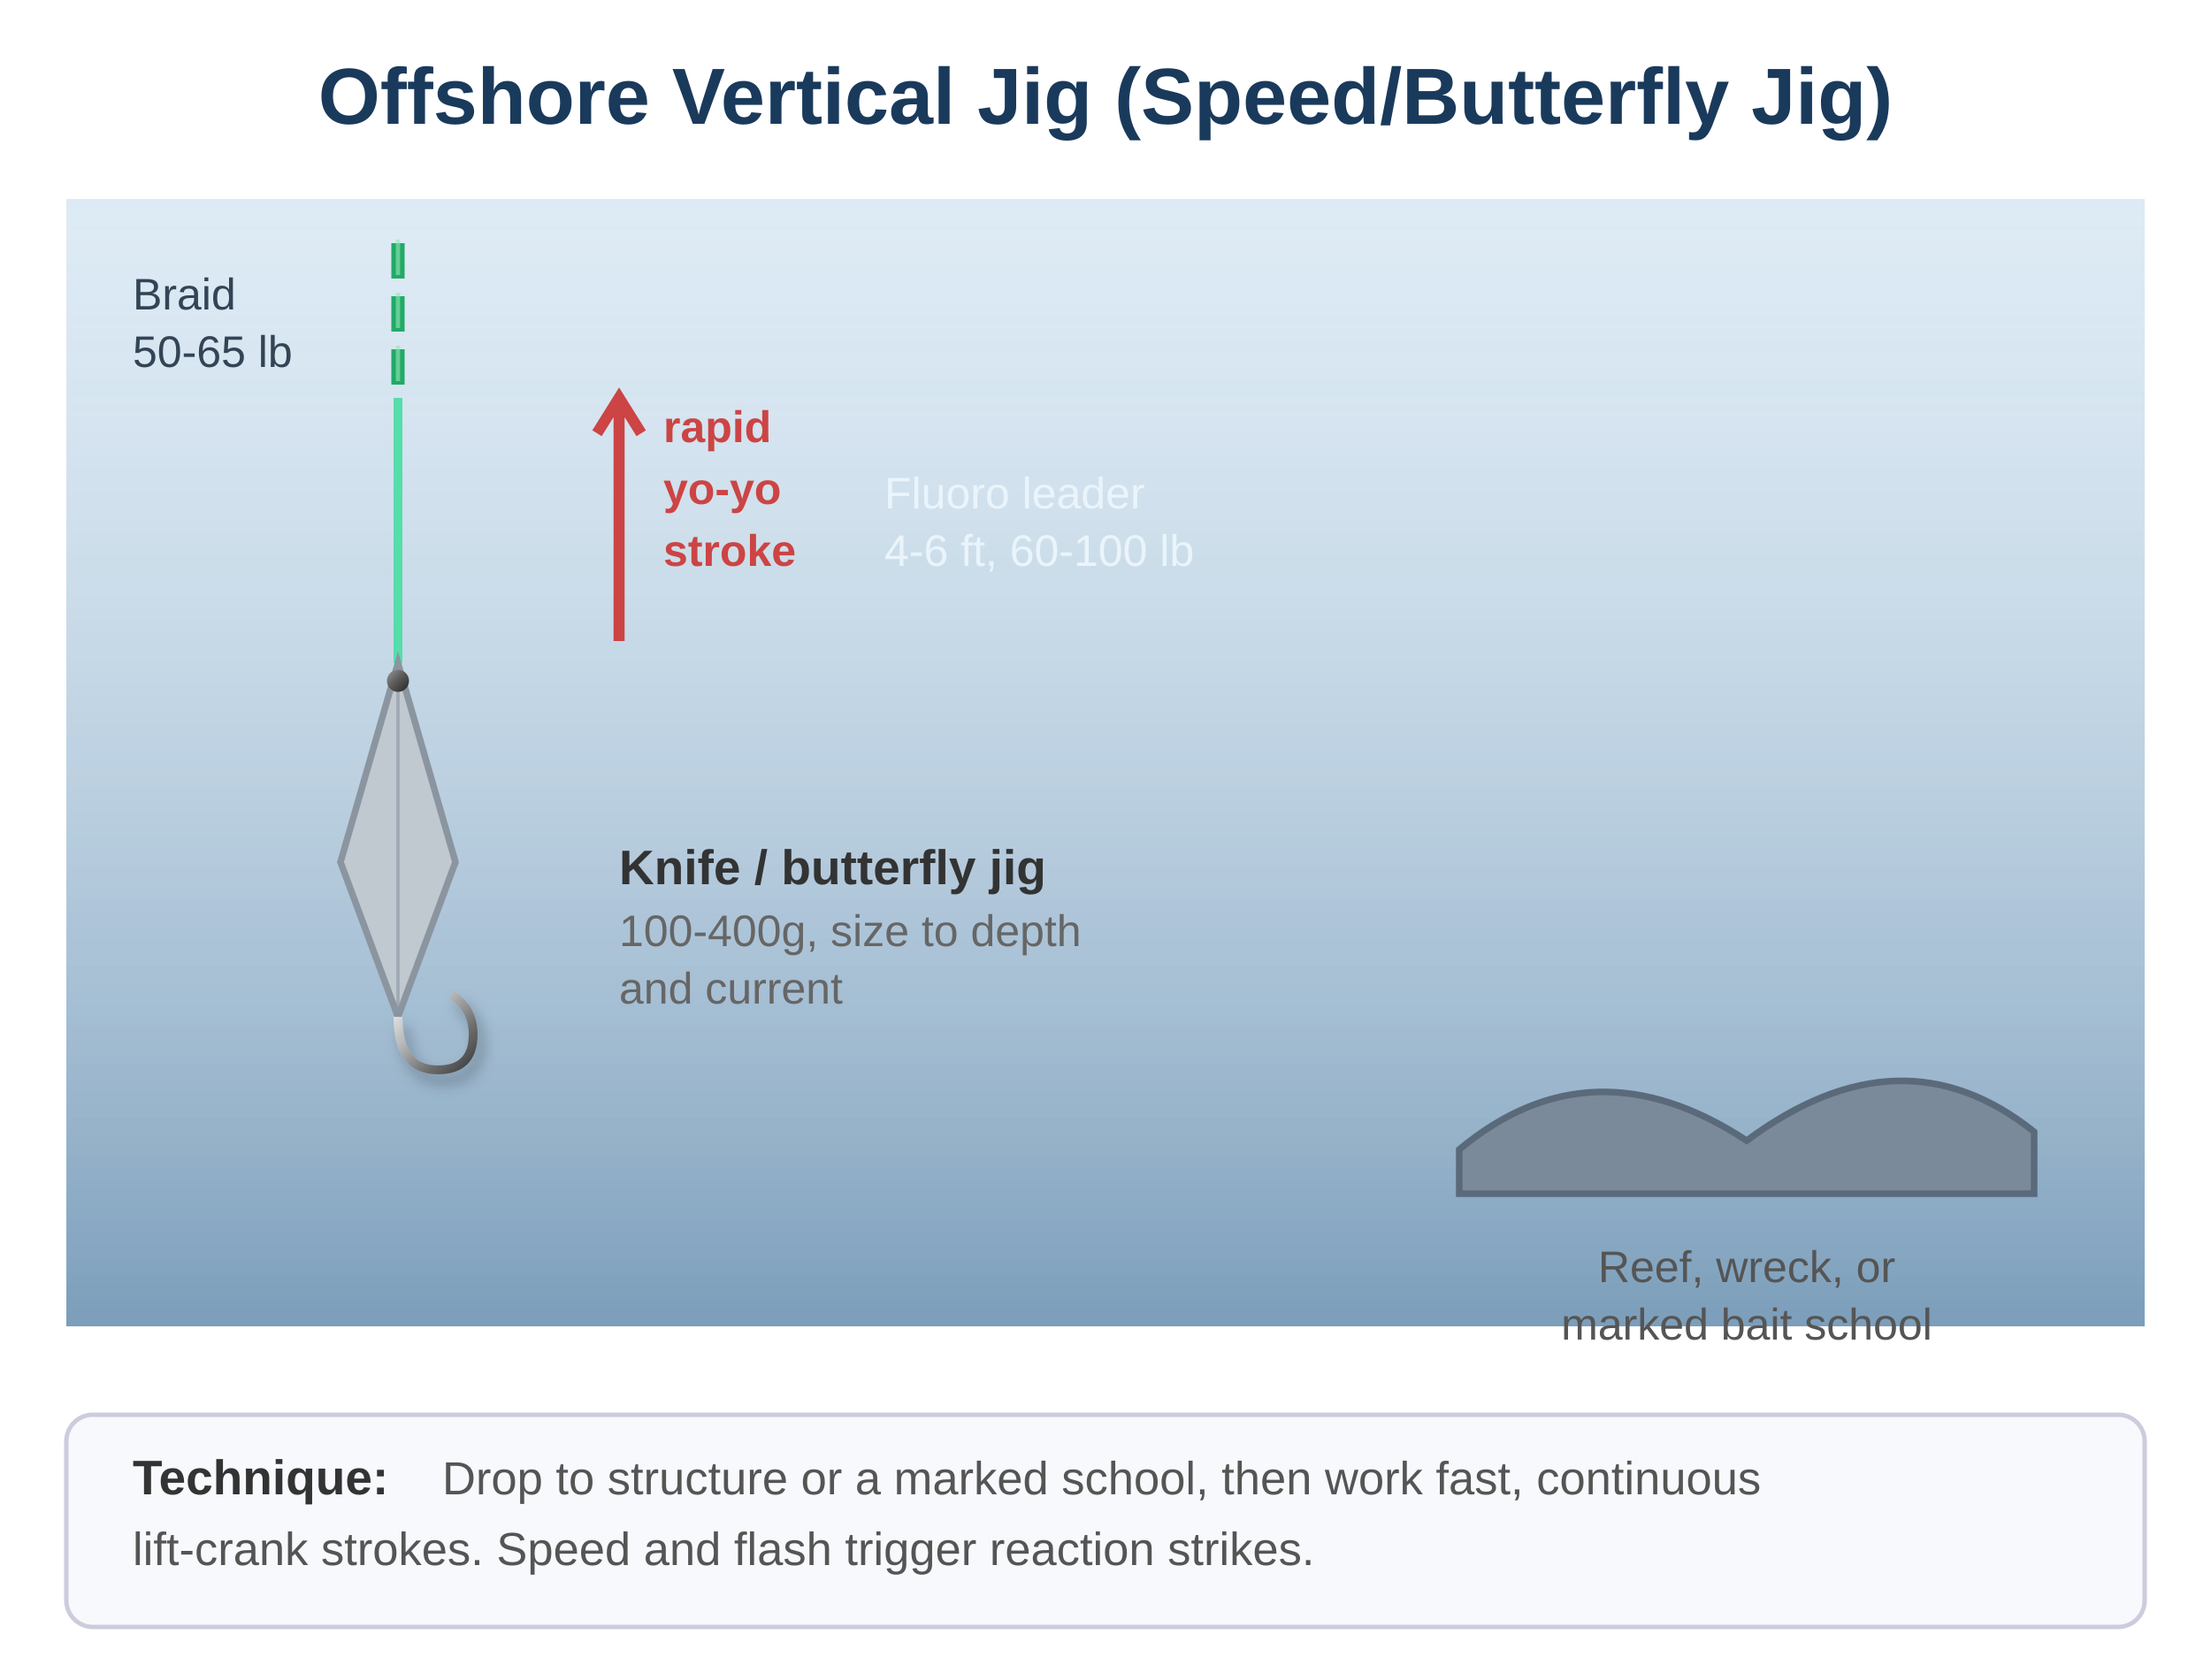
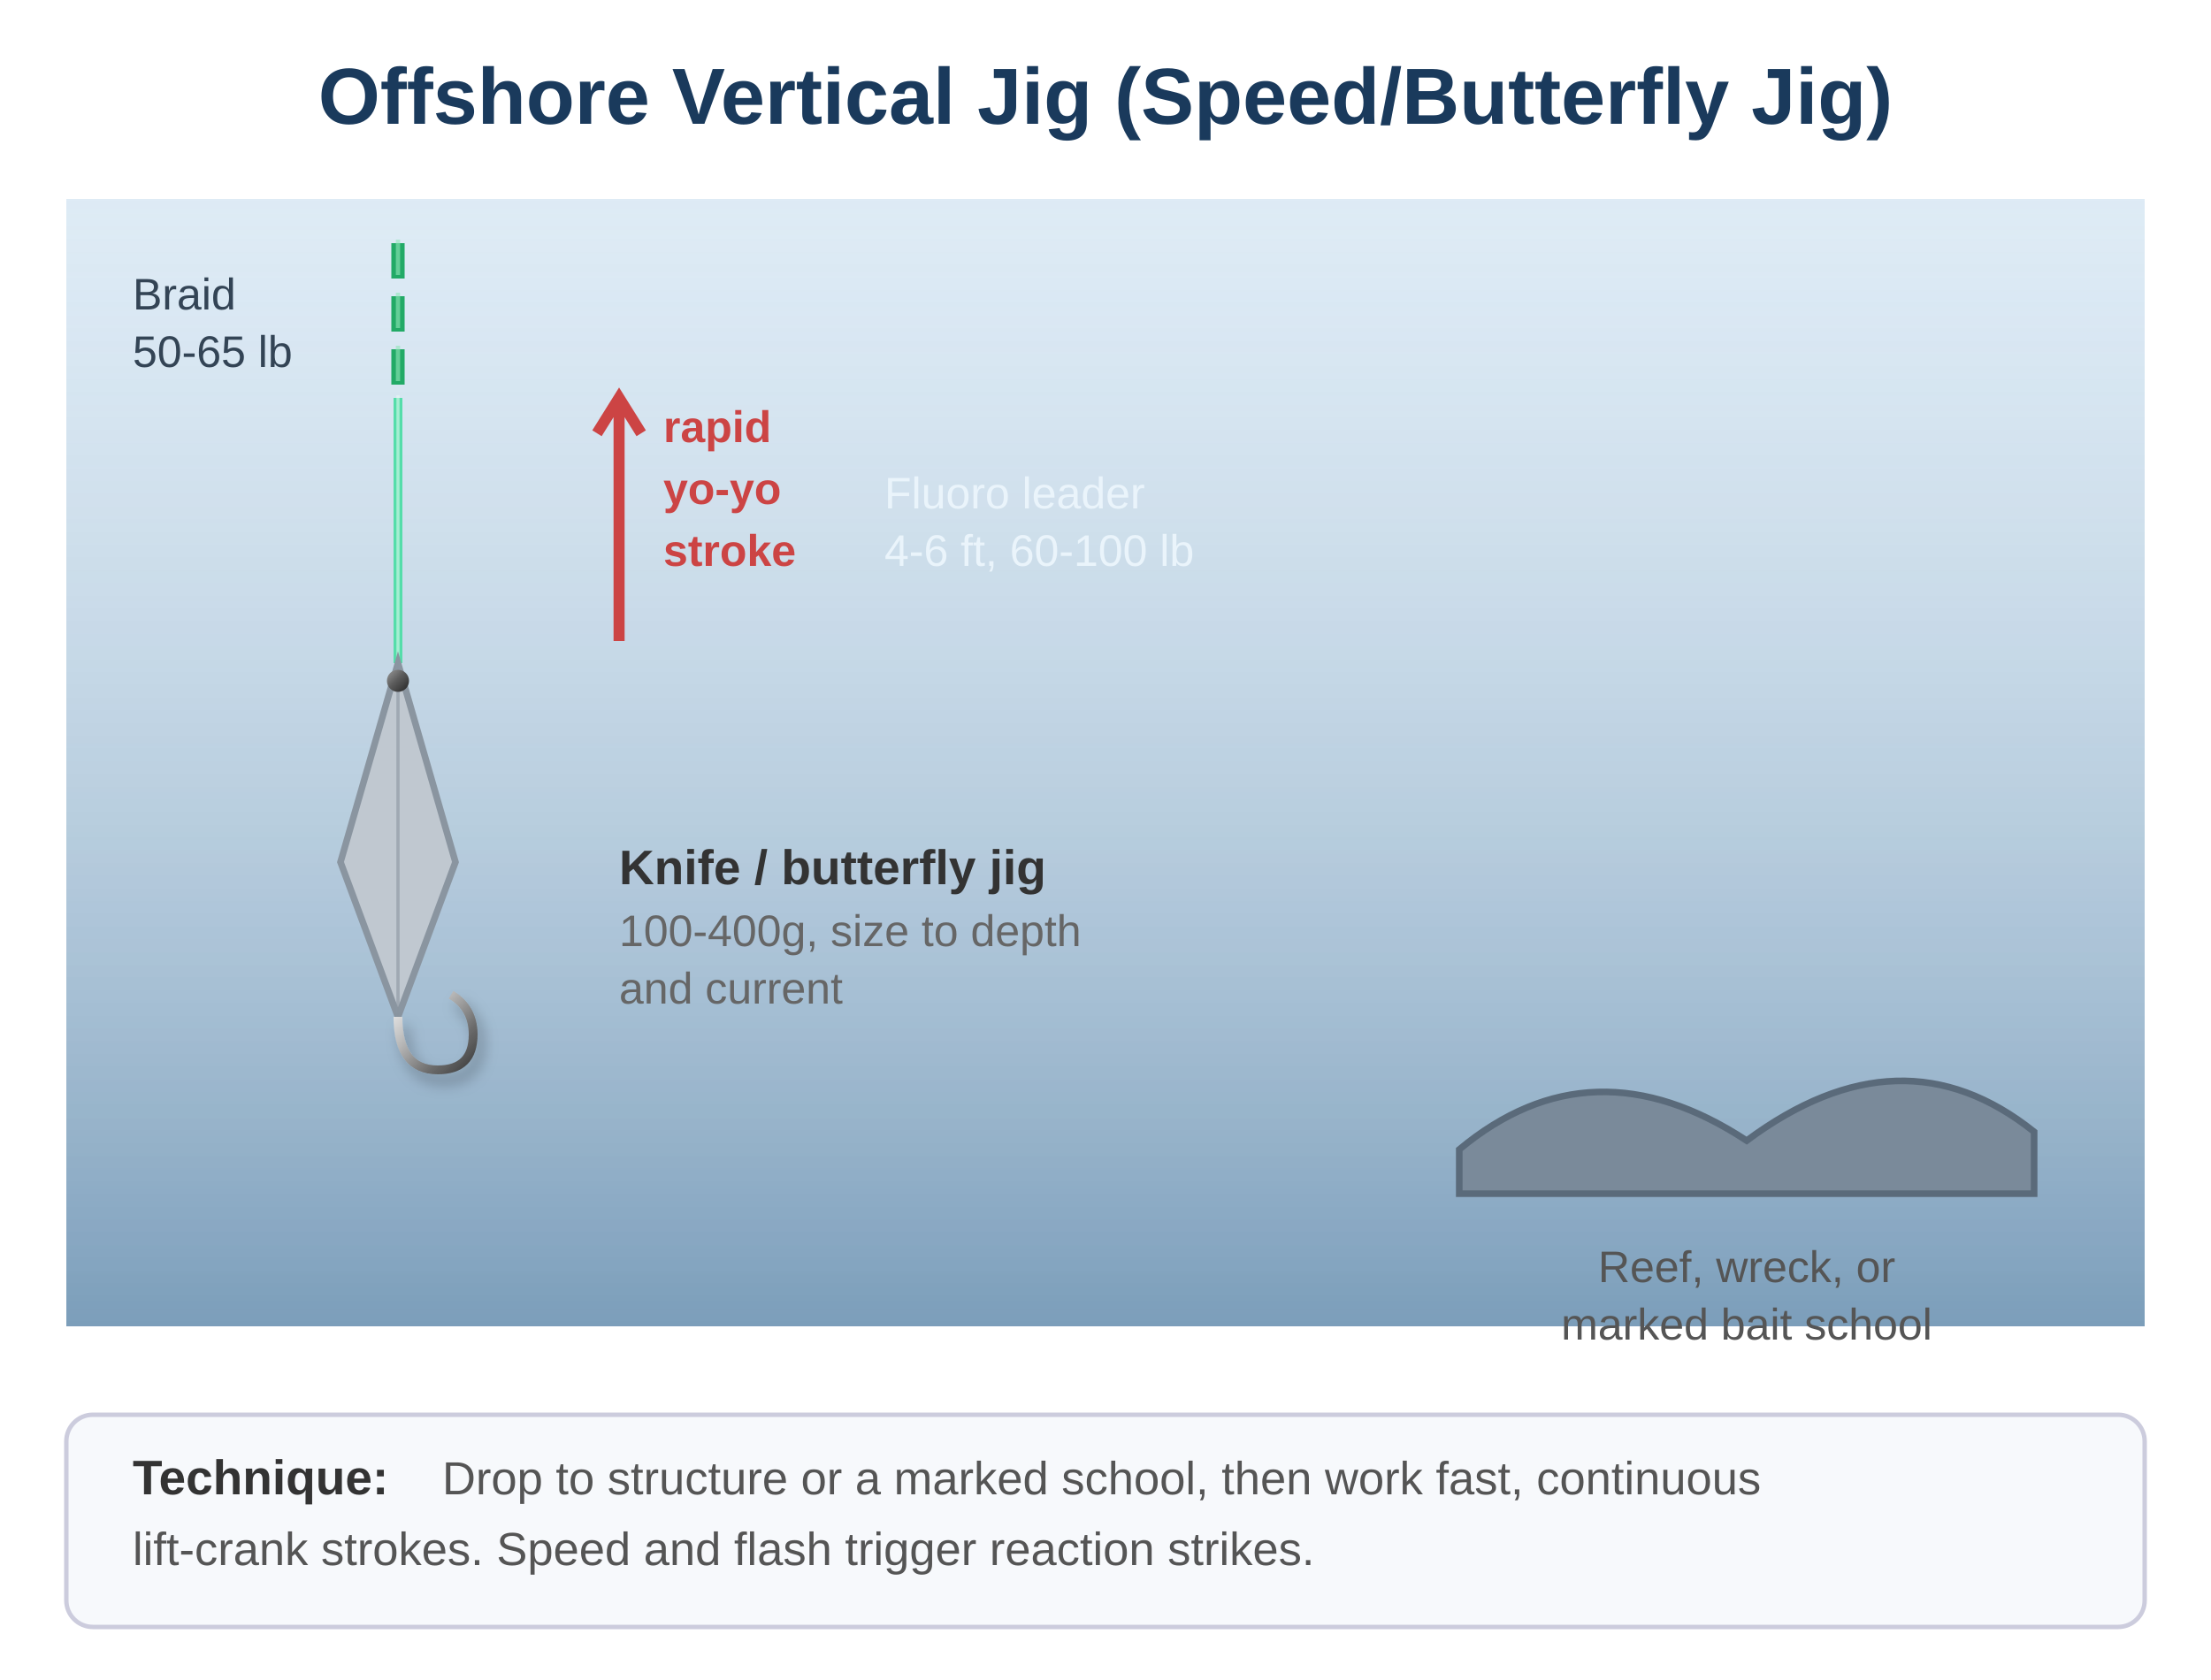
<svg xmlns="http://www.w3.org/2000/svg" viewBox="0 0 500 380" font-family="Arial, sans-serif">
  <defs>
    <radialGradient id="baitGrad" cx="35%" cy="30%" r="75%">
      <stop offset="0%" stop-color="#ffe4c4" />
      <stop offset="45%" stop-color="#e8b48a" />
      <stop offset="100%" stop-color="#b5794a" />
    </radialGradient>
    <filter id="glossBlur" x="-60%" y="-60%" width="220%" height="220%">
      <feGaussianBlur stdDeviation="1.1" />
    </filter>
  </defs>
  <defs>
    <linearGradient id="steelGrad" x1="0%" y1="0%" x2="100%" y2="100%">
      <stop offset="0%" stop-color="#f2f2f2" />
      <stop offset="35%" stop-color="#b8b8b8" />
      <stop offset="70%" stop-color="#6e6e6e" />
      <stop offset="100%" stop-color="#3d3d3d" />
    </linearGradient>
    <linearGradient id="steelGradDark" x1="0%" y1="0%" x2="100%" y2="100%">
      <stop offset="0%" stop-color="#9a9a9a" />
      <stop offset="45%" stop-color="#5c5c5c" />
      <stop offset="100%" stop-color="#242424" />
    </linearGradient>
    <radialGradient id="leadGrad" cx="32%" cy="30%" r="75%">
      <stop offset="0%" stop-color="#e2e2e2" />
      <stop offset="35%" stop-color="#9a9a9a" />
      <stop offset="75%" stop-color="#5c5c5c" />
      <stop offset="100%" stop-color="#333333" />
    </radialGradient>
    <filter id="softShadow" x="-40%" y="-40%" width="180%" height="180%">
      <feDropShadow dx="1.4" dy="2.2" stdDeviation="1.6" flood-color="#000000" flood-opacity="0.28" />
    </filter>
  </defs>
  <text x="250" y="28" text-anchor="middle" font-size="18" font-weight="bold" fill="#1a3a5c">Offshore Vertical Jig (Speed/Butterfly Jig)</text>
  <rect x="15" y="45" width="470" height="255" fill="#dbe9f4" />
  <rect x="15" y="45" width="470" height="255" fill="url(#vjDepthGrad)" />
  <defs>
    <linearGradient id="vjDepthGrad" x1="0" y1="0" x2="0" y2="1">
      <stop offset="0%" stop-color="#eaf4fb" stop-opacity="0.2" />
      <stop offset="100%" stop-color="#2c5f8a" stop-opacity="0.55" />
    </linearGradient>
  </defs>
  <line x1="90" y1="55" x2="90" y2="90" stroke="#2a6" stroke-width="3" stroke-dasharray="8,4" />
  <line x1="90" y1="54.2" x2="90" y2="89.2" stroke="#8fe6b8" stroke-width="0.96" stroke-dasharray="8,4" opacity="0.6" />
  <text x="30" y="70" font-size="10" fill="#345">Braid</text>
  <text x="30" y="83" font-size="10" fill="#345">50-65 lb</text>
  <line x1="90" y1="90" x2="90" y2="150" stroke="#5da" stroke-width="2" />
+   <line x1="90" y1="89.4" x2="90" y2="149.4" stroke="#e8fbf3" stroke-width="0.70" opacity="0.55" />
  <text x="200" y="115" font-size="10" fill="#eaf4fb">Fluoro leader</text>
  <text x="200" y="128" font-size="10" fill="#eaf4fb">4-6 ft, 60-100 lb</text>
  <g transform="translate(140, 90)">
    <path d="M0 55 L0 0 M-5 8 L0 0 L5 8" fill="none" stroke="#c44" stroke-width="2.5" />
    <text x="10" y="10" font-size="10" fill="#c44" font-weight="bold">rapid</text>
    <text x="10" y="24" font-size="10" fill="#c44" font-weight="bold">yo-yo</text>
    <text x="10" y="38" font-size="10" fill="#c44" font-weight="bold">stroke</text>
  </g>
  <g transform="translate(75, 150)">
    <path d="M15 0 L28 45 L15 80 L2 45 Z" fill="#c0c8d0" stroke="#8a95a0" stroke-width="1.5" />
    <path d="M15 0 L15 80" stroke="#8a95a0" stroke-width="0.75" opacity="0.6" />
    <circle cx="15" cy="4" r="2.5" fill="url(#steelGradDark)" />
    <path d="M15 80 Q15 92 24 92 Q32 92 32 84 Q32 78 27 75" fill="none" stroke="url(#steelGrad)" stroke-width="2" filter="url(#softShadow)" />
  </g>
  <text x="140" y="200" font-size="11" fill="#333" font-weight="bold">Knife / butterfly jig</text>
  <text x="140" y="214" font-size="10" fill="#666">100-400g, size to depth</text>
  <text x="140" y="227" font-size="10" fill="#666">and current</text>
  <path d="M330 260 Q360 235 395 258 Q430 232 460 256 L460 270 L330 270 Z" fill="#7a8a9a" stroke="#5a6a7a" stroke-width="1.5" />
  <text x="395" y="290" text-anchor="middle" font-size="10" fill="#555">Reef, wreck, or</text>
  <text x="395" y="303" text-anchor="middle" font-size="10" fill="#555">marked bait school</text>
  <rect x="15" y="320" width="470" height="48" rx="6" fill="#f7f9fc" stroke="#ccd" stroke-width="1" />
  <text x="30" y="338" font-size="11" fill="#333" font-weight="bold">Technique:</text>
  <text x="100" y="338" font-size="10.5" fill="#555">Drop to structure or a marked school, then work fast, continuous</text>
  <text x="30" y="354" font-size="10.5" fill="#555">lift-crank strokes. Speed and flash trigger reaction strikes.</text>
</svg>
